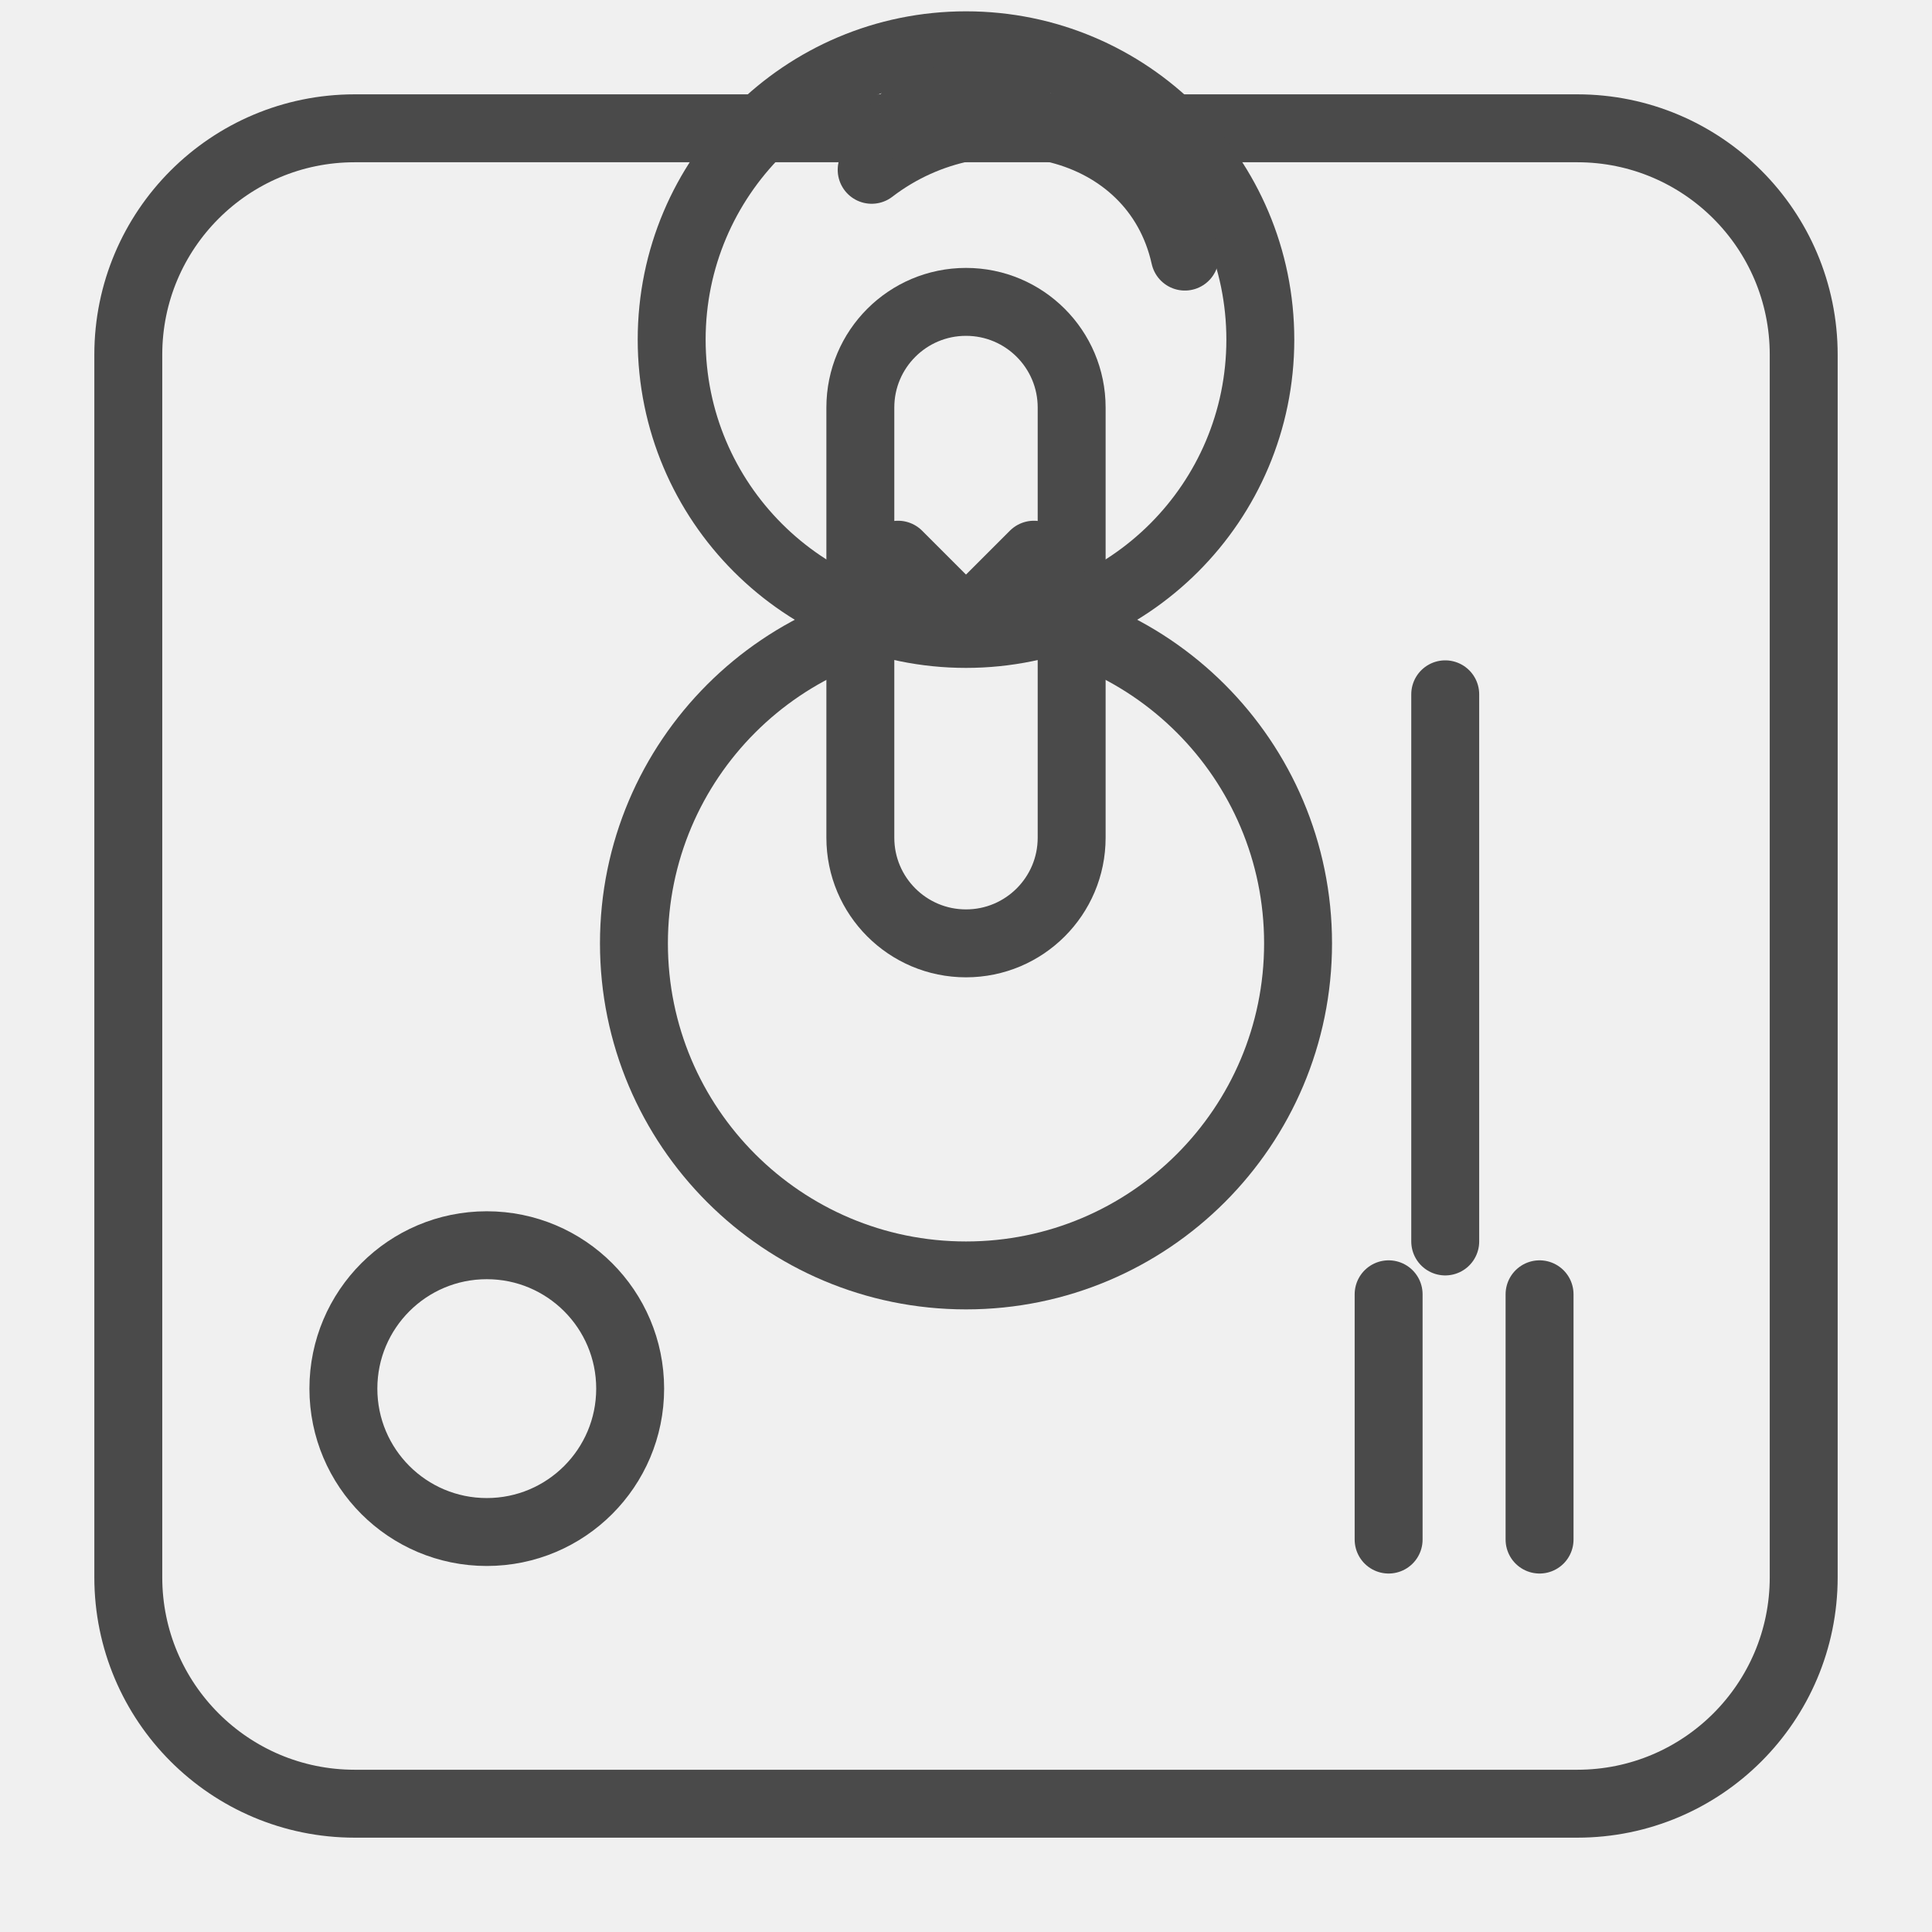
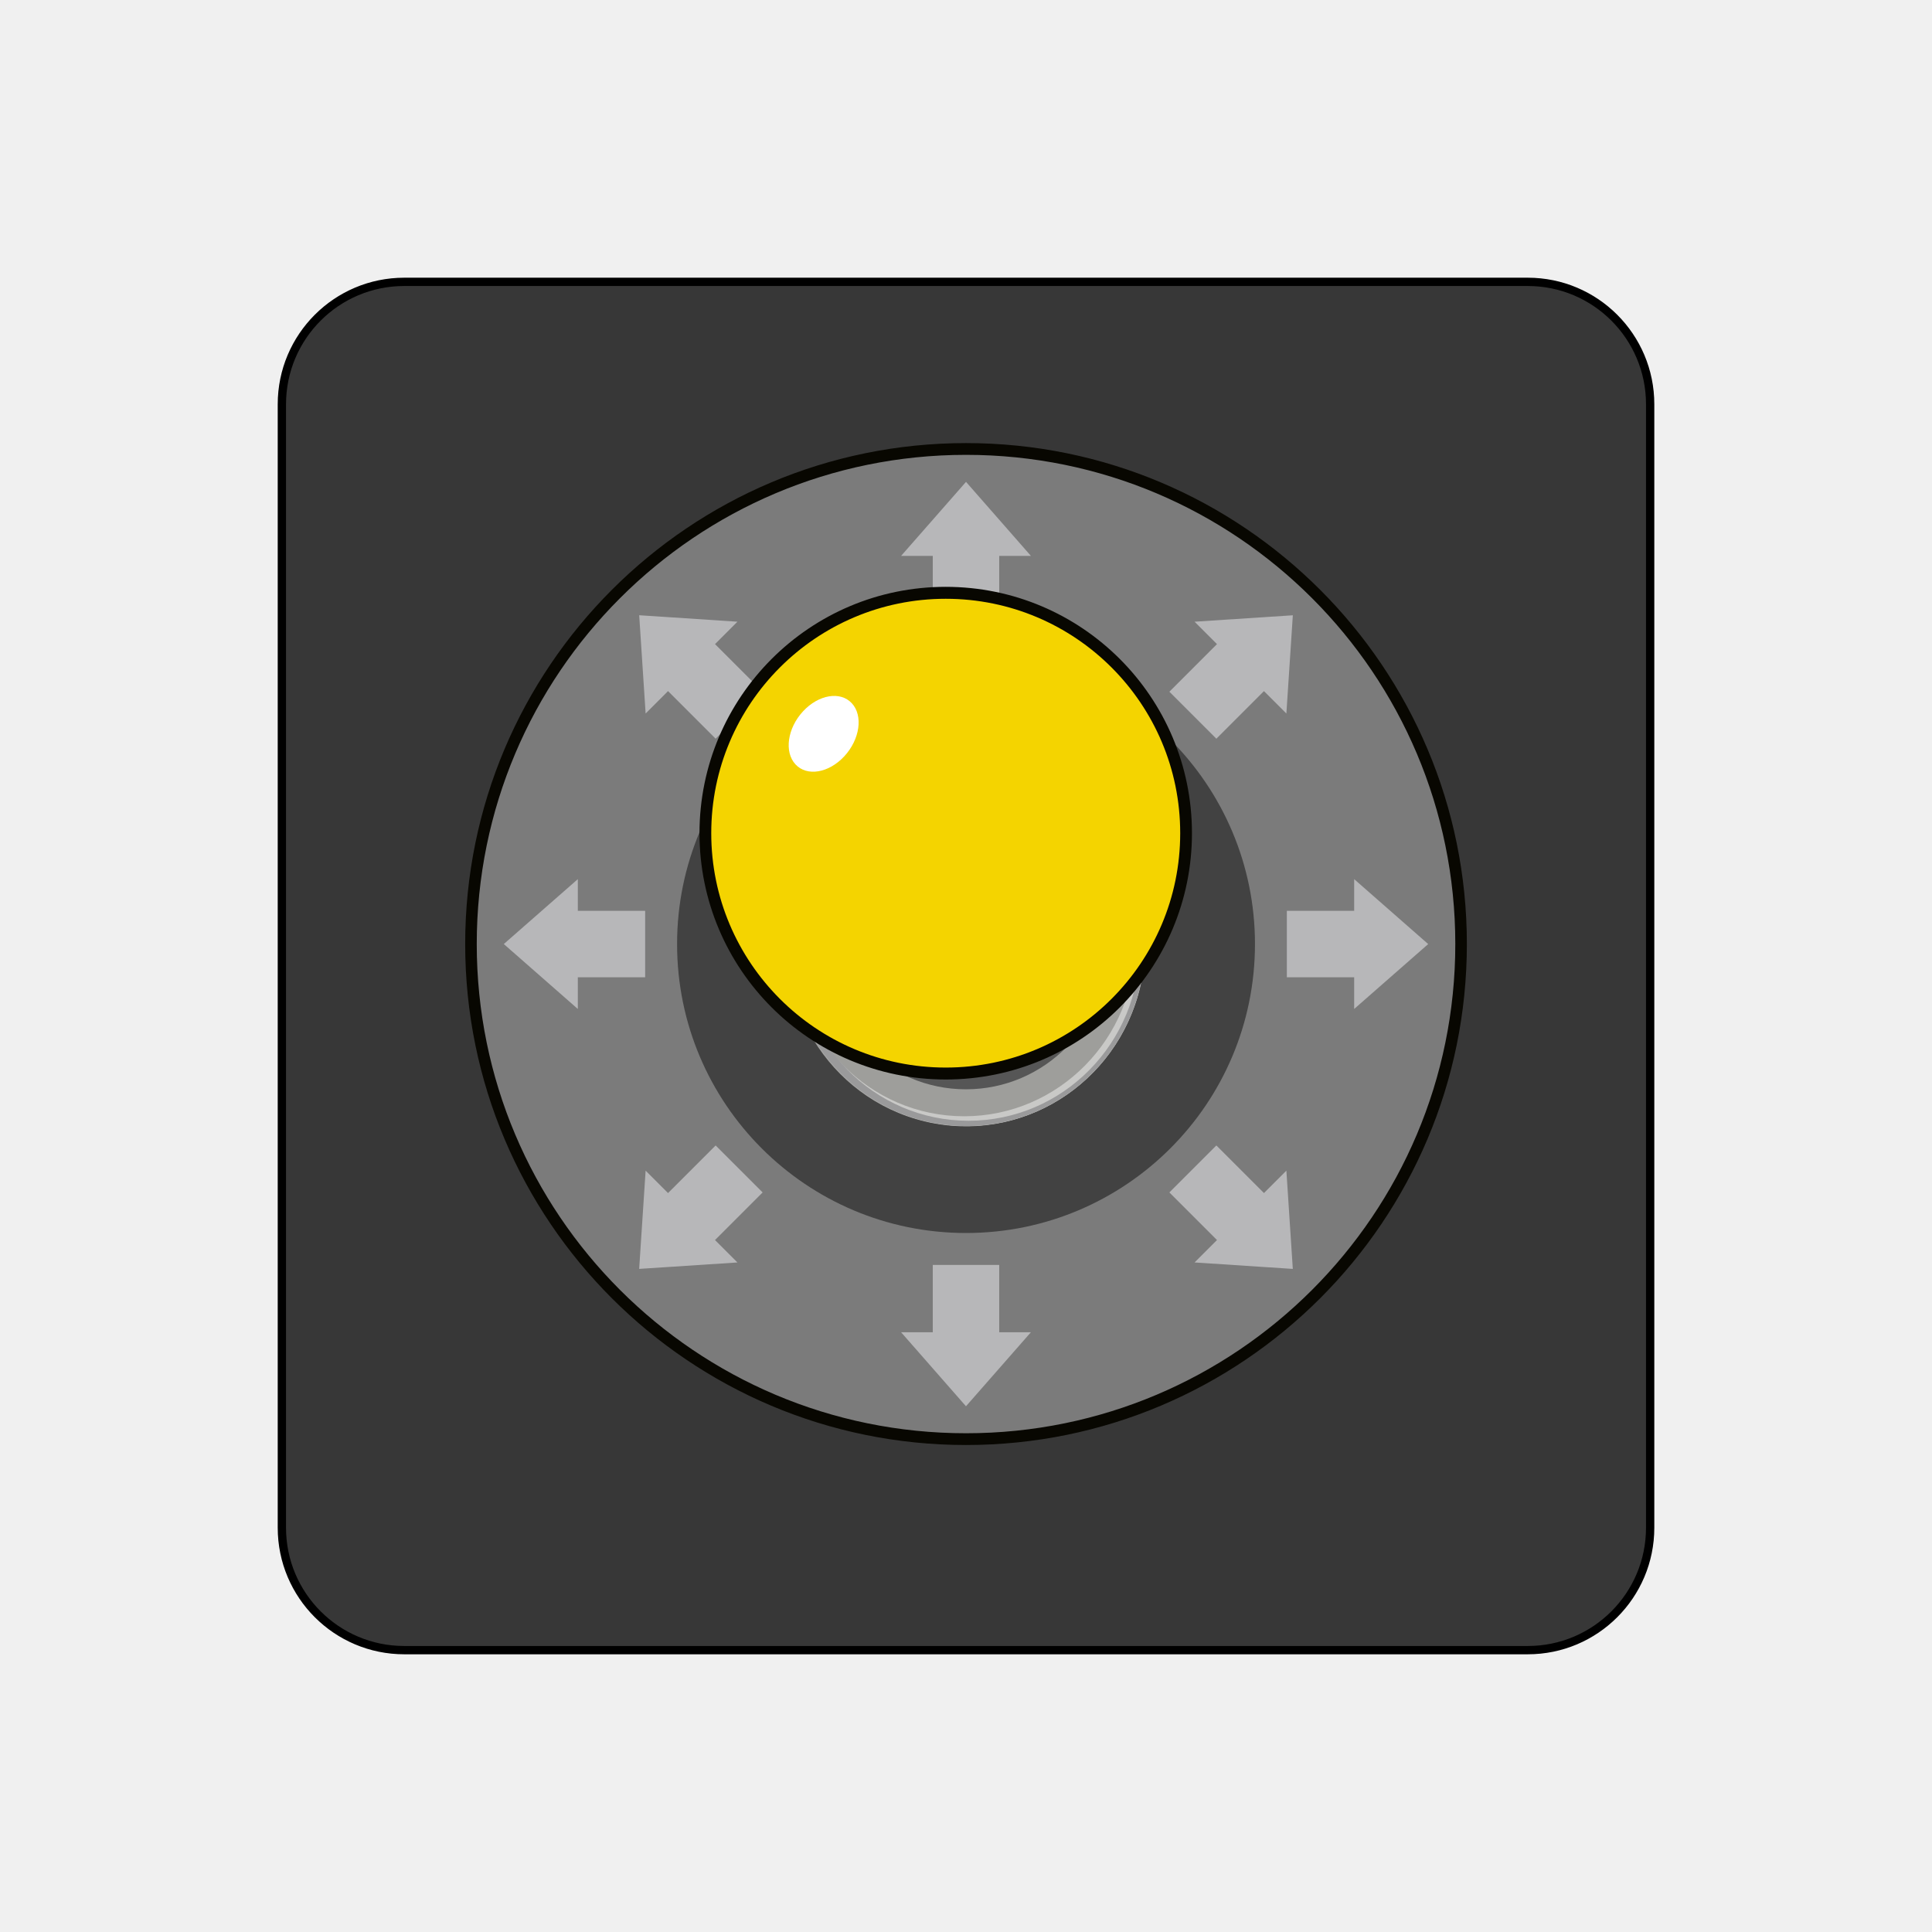
- <svg xmlns="http://www.w3.org/2000/svg" width="512" height="512" viewBox="0 0 512 512" fill="none">
-   <rect x="34" y="34" width="444" height="444" rx="60" stroke="#4A4A4A" stroke-width="18" stroke-linejoin="round" />
-   <circle cx="129" cy="368" r="38" stroke="#4A4A4A" stroke-width="18" />
-   <line x1="368" y1="343" x2="368" y2="408" stroke="#4A4A4A" stroke-width="18" stroke-linecap="round" />
-   <line x1="408" y1="343" x2="408" y2="408" stroke="#4A4A4A" stroke-width="18" stroke-linecap="round" />
-   <line x1="383" y1="184" x2="383" y2="329" stroke="#4A4A4A" stroke-width="18" stroke-linecap="round" />
-   <rect x="228.0" y="80" width="56" height="170" rx="28.0" stroke="#4A4A4A" stroke-width="18" stroke-linejoin="round" />
-   <circle cx="256" cy="250" r="88" stroke="#4A4A4A" stroke-width="18" />
-   <circle cx="256" cy="90" r="78" stroke="#4A4A4A" stroke-width="18" />
-   <path d="M 231 45 C 261 22, 306 32, 314 68" stroke="#4A4A4A" stroke-width="18" stroke-linecap="round" />
-   <line x1="256" y1="15" x2="238" y2="33" stroke="#4A4A4A" stroke-width="18" stroke-linecap="round" />
-   <line x1="256" y1="15" x2="274" y2="33" stroke="#4A4A4A" stroke-width="18" stroke-linecap="round" />
-   <line x1="256" y1="165" x2="238" y2="147" stroke="#4A4A4A" stroke-width="18" stroke-linecap="round" />
-   <line x1="256" y1="165" x2="274" y2="147" stroke="#4A4A4A" stroke-width="18" stroke-linecap="round" />
+ <svg xmlns="http://www.w3.org/2000/svg" width="256" height="256" viewBox="0 0 67.733 67.733" version="1.1" id="svg4925">
+   <defs id="defs4919" />
+   <g id="layer1" transform="translate(0,-229.2666)">
+     <rect style="opacity:1;vector-effect:none;fill:#373737;fill-opacity:1;stroke:#000000;stroke-width:0.291;stroke-linecap:butt;stroke-linejoin:round;stroke-miterlimit:4;stroke-dasharray:none;stroke-dashoffset:0;stroke-opacity:1;paint-order:normal" id="rect5985-6-0" width="47.97" height="47.97" x="9.882" y="239.148" ry="4.291" rx="4.291" />
+     <g id="g4928" transform="matrix(1.628603,0,0,1.655545,0.4810632,-173.265)">
+       <ellipse ry="10.484" rx="10.657" cx="20.5" cy="263.133" id="circle34-2-3-3-0-2" style="opacity:1;fill:#7b7b7b;fill-opacity:1;stroke:#080701;stroke-width:0.249;stroke-miterlimit:4;stroke-dasharray:none;stroke-opacity:1" />
+       <ellipse ry="6.119" rx="6.22" cx="20.5" cy="263.133" id="circle34-2-3-39-9" style="opacity:1;fill:#424242;fill-opacity:1;stroke-width:0.145" />
+       <g transform="matrix(0.8330163,0,0,0.8194597,4.525131,59.03631)" id="g5882-1-9">
+         <g id="g5815-9-6">
+           <g id="g5786-6-0">
+             <path style="fill:#b7b7b9;fill-opacity:1;stroke-width:0.108" d="m 19.177,237.119 -1.678,1.913 h 0.819 v 1.74 h 1.717 v -1.74 h 0.819 z" id="path4-0-9-2" />
+             <path style="fill:#b7b7b9;fill-opacity:1;stroke-width:0.108" d="m 19.176,261.007 1.678,-1.913 h -0.819 v -1.74 h -1.717 v 1.74 h -0.819 z" id="path4-0-4-3-7" />
+           </g>
+           <g transform="rotate(90,19.17658,249.0628)" id="g5786-9-3-6">
+             <path style="fill:#b7b7b9;fill-opacity:1;stroke-width:0.108" d="m 19.177,237.119 -1.678,1.913 h 0.819 v 1.74 h 1.717 v -1.74 h 0.819 z" id="path4-0-1-8-1" />
+             <path style="fill:#b7b7b9;fill-opacity:1;stroke-width:0.108" d="m 19.176,261.007 1.678,-1.913 h -0.819 v -1.74 h -1.717 v 1.74 h -0.819 z" id="path4-0-4-9-0-3" />
+           </g>
+         </g>
+         <g id="g5815-6-5-2" transform="rotate(45,19.23828,249.0373)">
+           <g id="g5786-4-6-1">
+             <path style="fill:#b7b7b9;fill-opacity:1;stroke-width:0.108" d="m 19.177,237.119 -1.678,1.913 h 0.819 v 1.74 h 1.717 v -1.74 h 0.819 z" id="path4-0-0-6-59" />
+             <path style="fill:#b7b7b9;fill-opacity:1;stroke-width:0.108" d="m 19.176,261.007 1.678,-1.913 h -0.819 v -1.74 h -1.717 v 1.74 h -0.819 z" id="path4-0-4-0-4-9" />
+           </g>
+           <g transform="rotate(90,19.17658,249.0628)" id="g5786-9-4-0-1">
+             <path style="fill:#b7b7b9;fill-opacity:1;stroke-width:0.108" d="m 19.177,237.119 -1.678,1.913 h 0.819 v 1.74 h 1.717 v -1.74 h 0.819 z" id="path4-0-1-6-0-4" />
+             <path style="fill:#b7b7b9;fill-opacity:1;stroke-width:0.108" d="m 19.176,261.007 1.678,-1.913 h -0.819 v -1.74 h -1.717 v 1.74 h -0.819 z" id="path4-0-4-9-2-4-9" />
+           </g>
+         </g>
+       </g>
+       <circle id="ellipse8-1" transform="rotate(-166.691)" cy="-251.347" cx="-80.523" r="3.86" style="fill:#9e9e9b;stroke-width:0.137" />
+       <circle transform="rotate(-90)" id="circle10-0" r="3.076" cy="20.498" cx="-263.133" style="fill:#565656;stroke-width:0.137" />
+       <path id="path12-7" d="m 20.507,259.297 c -2.123,0 -3.845,1.721 -3.845,3.845 0,2.123 1.721,3.845 3.845,3.845 2.123,0 3.845,-1.721 3.845,-3.845 0,-2.123 -1.721,-3.845 -3.845,-3.845 z m -0.047,7.483 c -2.035,0 -3.685,-1.65 -3.685,-3.685 0,-2.035 1.65,-3.685 3.685,-3.685 2.035,0 3.685,1.65 3.685,3.685 0,2.035 -1.65,3.685 -3.685,3.685 z" style="fill:#c9c9c7;stroke-width:0.137" />
+       <path id="path14-5" d="m 20.507,266.987 c 2.123,0 3.845,-1.721 3.845,-3.845 0,-2.123 -1.721,-3.845 -3.845,-3.845 -2.123,0 -3.845,1.721 -3.845,3.845 1.28e-4,2.124 1.722,3.845 3.845,3.845 z m 0.047,-7.482 c 2.035,0 3.685,1.65 3.685,3.685 0,2.035 -1.65,3.685 -3.685,3.685 -2.035,0 -3.685,-1.65 -3.685,-3.685 1.28e-4,-2.035 1.65,-3.685 3.685,-3.685 z" style="fill:#9a9a9b;stroke-width:0.137" />
+       <ellipse ry="5.09" rx="5.174" cx="20.063" cy="260.785" id="circle34-2-3-1-4-8" style="opacity:1;fill:#f4d400;fill-opacity:1;stroke:#080701;stroke-width:0.253;stroke-miterlimit:4;stroke-dasharray:none;stroke-opacity:1" />
+       <ellipse transform="matrix(0.6842207,0.729275,-0.6842207,0.729275,0,0)" ry="0.887" rx="0.651" cy="164.614" cx="190.096" id="path4910-2-7" style="opacity:1;vector-effect:none;fill:#ffffff;fill-opacity:1;stroke:none;stroke-width:0.019;stroke-linecap:butt;stroke-linejoin:round;stroke-miterlimit:4;stroke-dasharray:none;stroke-dashoffset:0;stroke-opacity:0.843;paint-order:normal" />
+     </g>
+   </g>
</svg>
